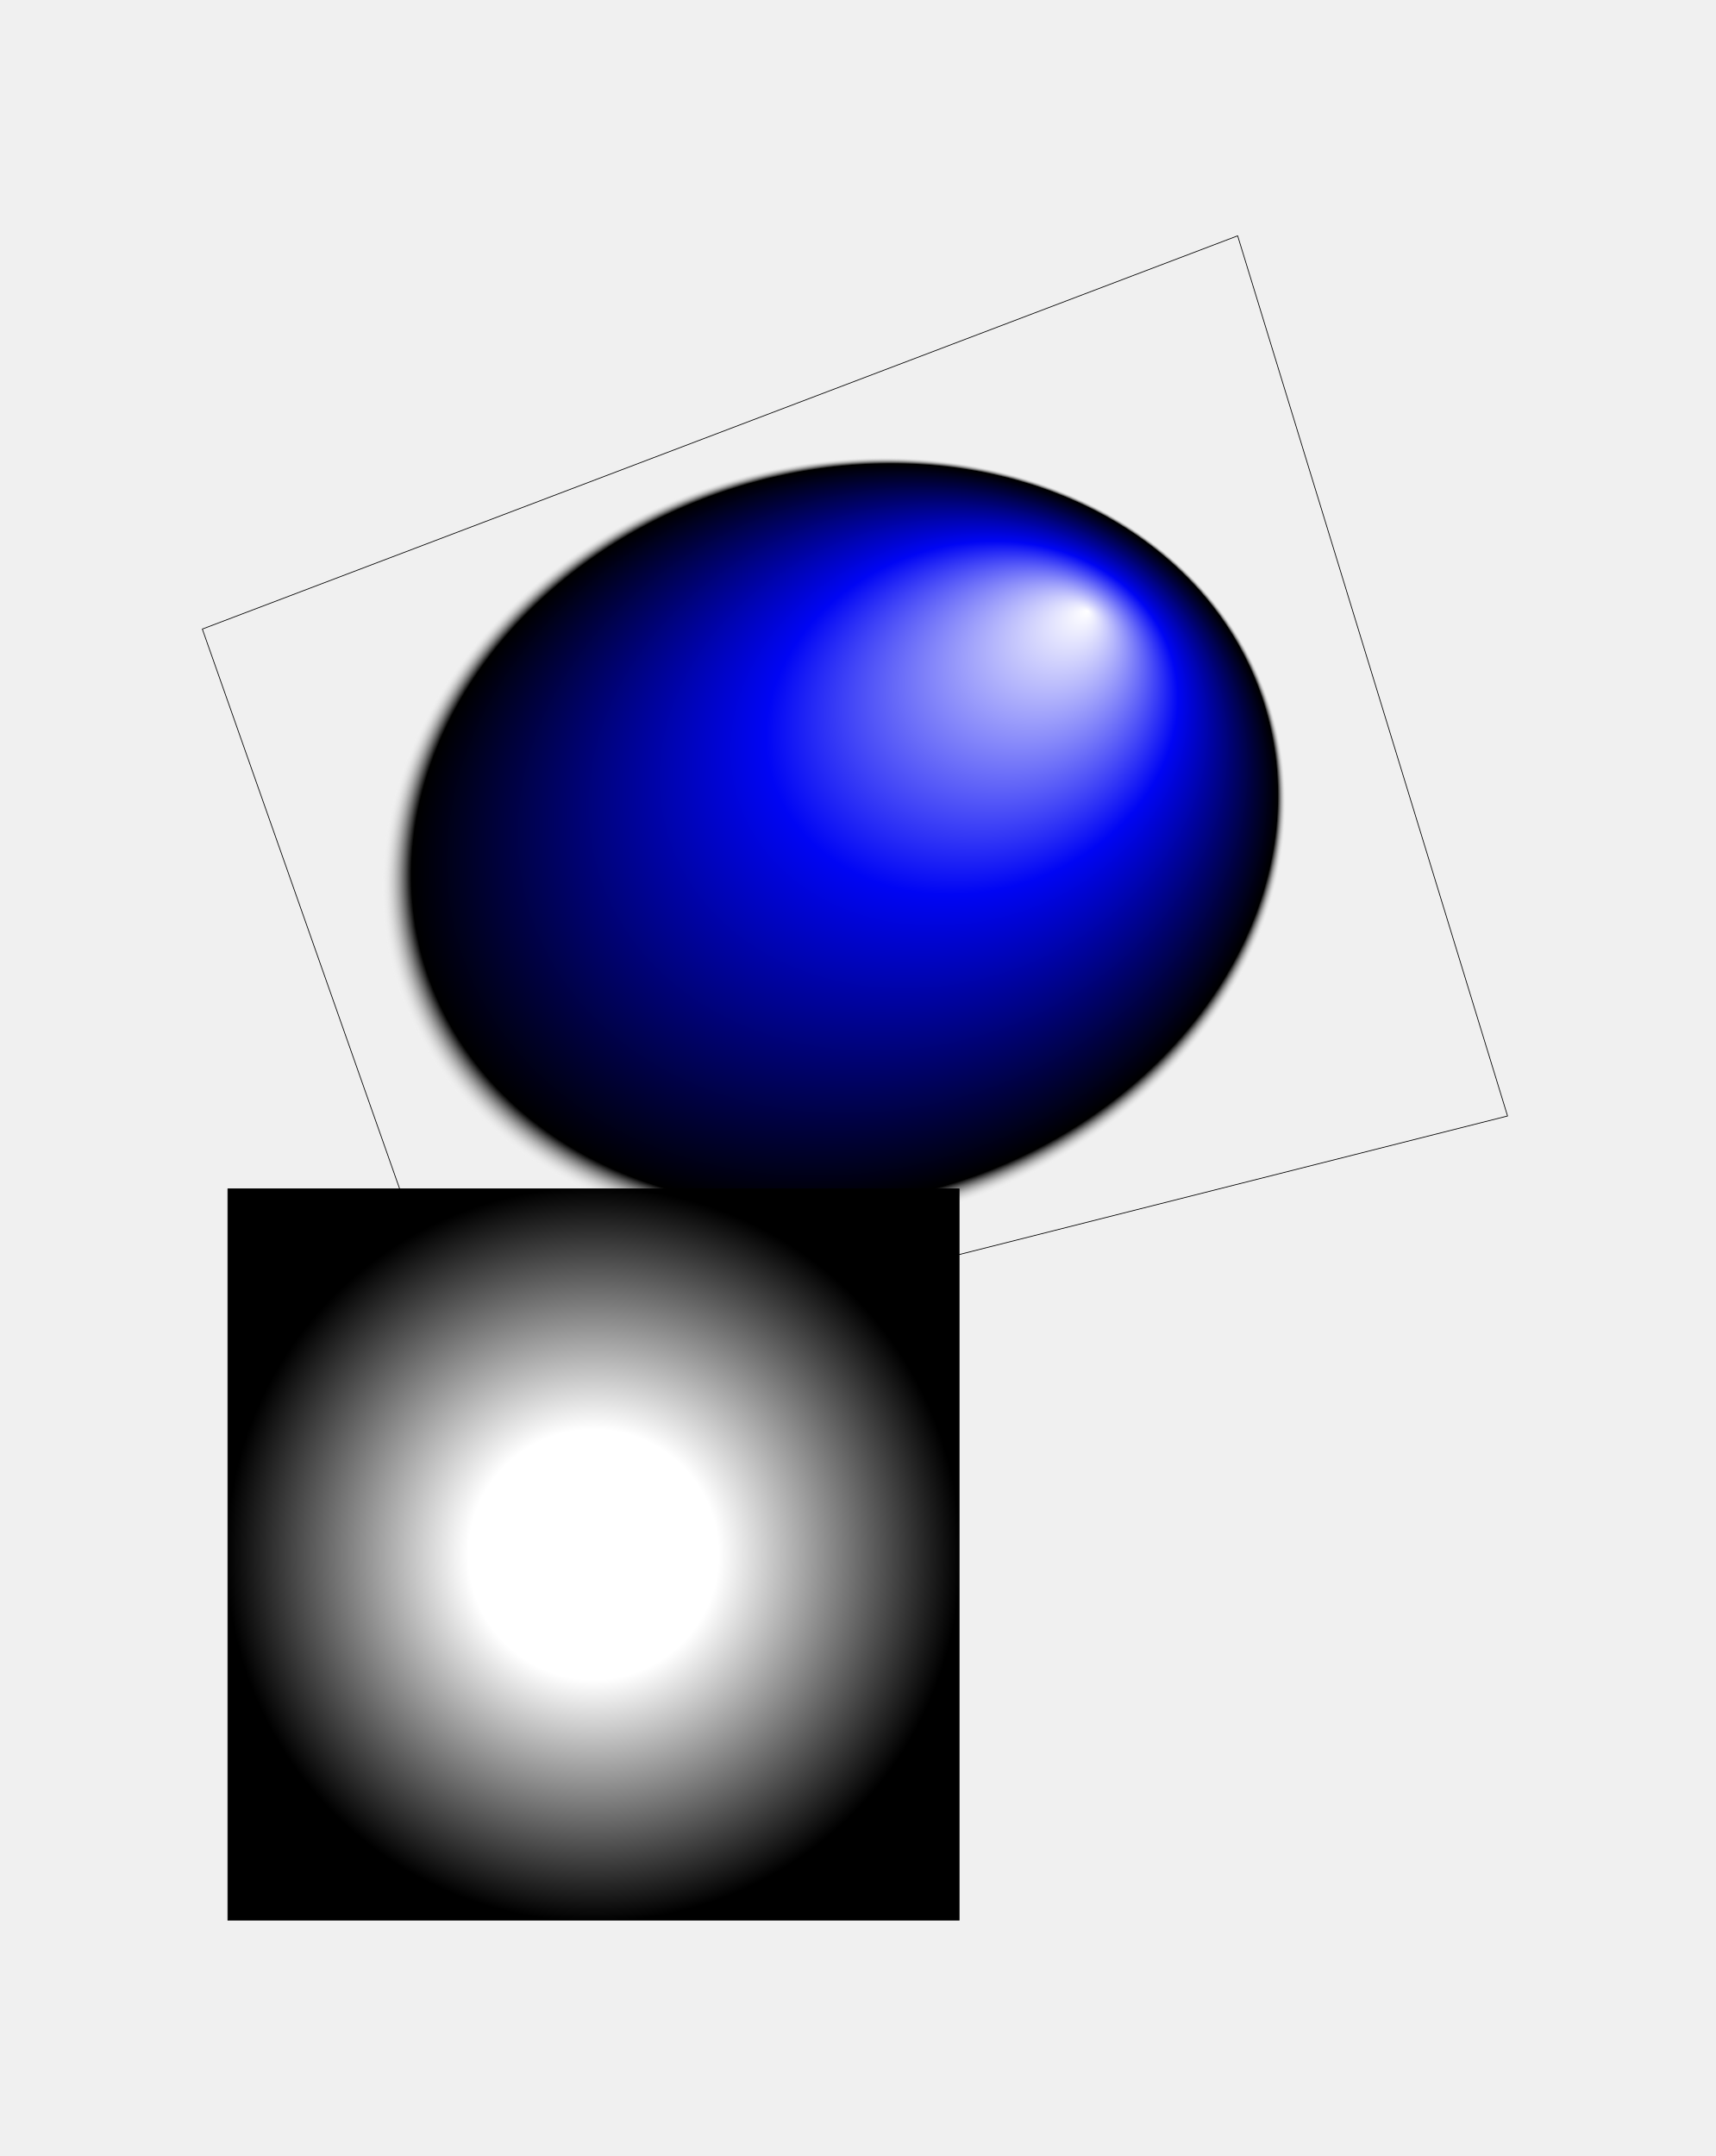
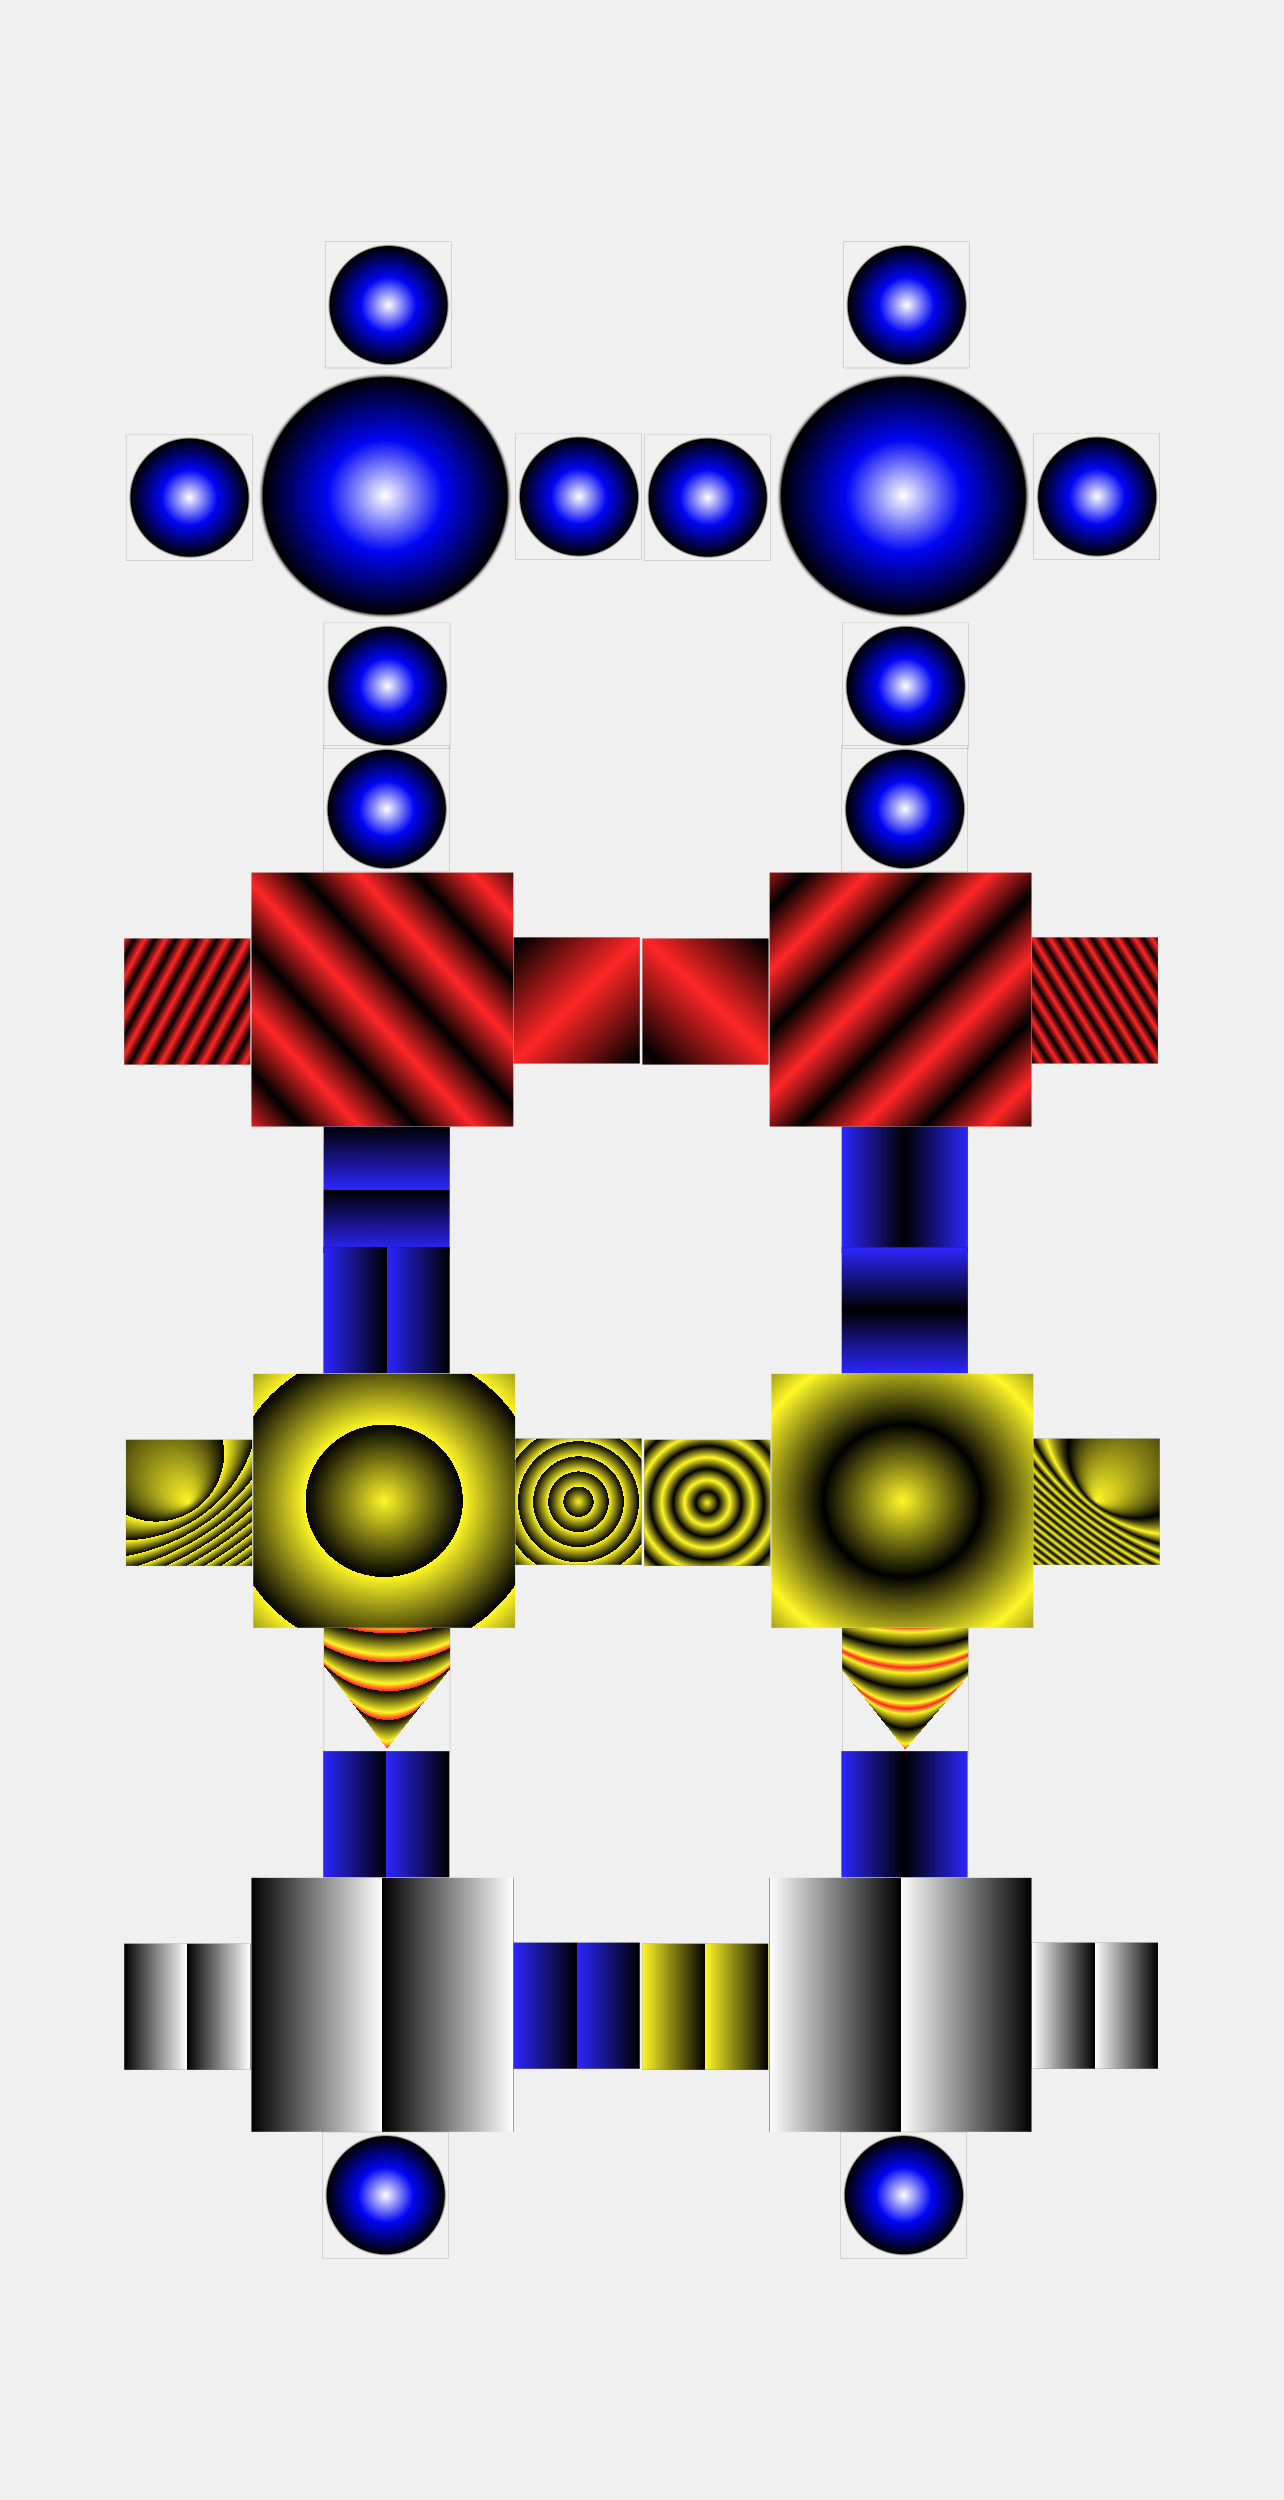
- <svg xmlns="http://www.w3.org/2000/svg" width="100%" height="100%" version="1.1" style="stroke-linecap: round; stroke-linejoin: round;" viewBox="-984.603 -1427.002 2332.048 2930.418">
-   <polygon id="P-1c-9189eb" points="25.784,47.466 45.254,1128.083 1500.68,1235.171 1529.886,-15.813" style="stroke: rgb(0, 0, 0); stroke-opacity: 1; fill: url(&quot;#SvgjsRadialGradient3561&quot;); fill-opacity: 1;" transform="matrix(0.9489495,-0.3154281,0.3154281,0.9489495,-749.0146,-608.9128)" data-fill="#ffffff" data-fill-opacity="1" />
-   <rect id="R-12-84bbed" width="994" height="994" style="stroke: rgb(0, 0, 0); stroke-opacity: 1; fill: url(&quot;#SvgjsRadialGradient1522&quot;); fill-opacity: 1;" transform="matrix(1,0,0,1,-674.8525,188.9009)" data-fill="#ffffff" data-fill-opacity="1" />
+ <svg xmlns="http://www.w3.org/2000/svg" width="100%" height="100%" version="1.1" style="stroke-linecap: round; stroke-linejoin: round;" viewBox="-3060.215 -3930.585 10125.939 19716.379">
+   <polygon id="P-1c-9189eb" points="-95.085,-728.005 -95.085,1274.825 1970.179,1274.825 1970.179,-728.005" style="stroke: rgb(0, 0, 0); stroke-opacity: 1; fill: url(&quot;#SvgjsRadialGradient3561&quot;); fill-opacity: 1; stroke-width: 0;" data-fill="#ffffff" data-fill-opacity="1" transform="matrix(1,0,0,1,-968.02,-295.7564)" />
+   <rect id="R-12-84bbed" width="994" height="994" style="stroke: rgb(0, 0, 0); stroke-opacity: 1; fill: url(&quot;#SvgjsRadialGradient3561&quot;); fill-opacity: 1;" data-fill="#ffffff" data-fill-opacity="1" transform="matrix(1,0,0,1,1005.054,-512.3292)" />
+   <rect id="R-87-44baef" width="994" height="994" style="stroke: rgb(0, 0, 0); stroke-opacity: 1; fill: url(&quot;#SvgjsRadialGradient3561&quot;); fill-opacity: 1;" data-fill="#ffffff" data-fill-opacity="1" transform="matrix(1,0,0,1,-496.6806,-2022.548)" />
+   <rect id="R-8f-4b0863" width="994" height="994" style="stroke: rgb(0, 0, 0); stroke-opacity: 1; fill: url(&quot;#SvgjsRadialGradient3561&quot;); fill-opacity: 1;" data-fill="#ffffff" data-fill-opacity="1" transform="matrix(1,0,0,1,-2066.29,-503.8448)" />
+   <rect id="R-0f-5b20b0" width="994" height="994" style="stroke: rgb(0, 0, 0); stroke-opacity: 1; fill: url(&quot;#SvgjsRadialGradient3561&quot;); fill-opacity: 1;" data-fill="#ffffff" data-fill-opacity="1" transform="matrix(1,0,0,1,-505.1651,980.9209)" />
+   <polygon id="P-ac-ac32bd" points="-95.085,-728.005 -95.085,1274.825 1970.179,1274.825 1970.179,-728.005" style="stroke: rgb(0, 0, 0); stroke-opacity: 1; fill: url(&quot;#SvgjsRadialGradient3561&quot;); fill-opacity: 1; stroke-width: 0;" data-fill="#ffffff" data-fill-opacity="1" transform="matrix(1,0,0,1,3118.72,-295.7564)" />
+   <rect id="R-2b-cc51ce" width="994" height="994" style="stroke: rgb(0, 0, 0); stroke-opacity: 1; fill: url(&quot;#SvgjsRadialGradient3561&quot;); fill-opacity: 1;" data-fill="#ffffff" data-fill-opacity="1" transform="matrix(1,0,0,1,5091.794,-512.3292)" />
+   <rect id="R-92-bd6faa" width="994" height="994" style="stroke: rgb(0, 0, 0); stroke-opacity: 1; fill: url(&quot;#SvgjsRadialGradient3561&quot;); fill-opacity: 1;" data-fill="#ffffff" data-fill-opacity="1" transform="matrix(1,0,0,1,3590.06,-2022.548)" />
+   <rect id="R-e5-0e4681" width="994" height="994" style="stroke: rgb(0, 0, 0); stroke-opacity: 1; fill: url(&quot;#SvgjsRadialGradient3561&quot;); fill-opacity: 1;" data-fill="#ffffff" data-fill-opacity="1" transform="matrix(1,0,0,1,2020.45,-503.8448)" />
+   <rect id="R-d9-53553a" width="994" height="994" style="stroke: rgb(0, 0, 0); stroke-opacity: 1; fill: url(&quot;#SvgjsRadialGradient3561&quot;); fill-opacity: 1;" data-fill="#ffffff" data-fill-opacity="1" transform="matrix(1,0,0,1,3581.575,980.9209)" />
+   <polygon id="P-b3-90c458" points="-95.085,-728.005 -95.085,1274.825 1970.179,1274.825 1970.179,-728.005" style="stroke: rgb(0, 0, 0); stroke-opacity: 1; fill: url(&quot;#SvgjsLinearGradient1642&quot;); fill-opacity: 1; stroke-width: 0;" data-fill="#ffffff" data-fill-opacity="1" transform="matrix(1,0,0,1,3104.725,3679.017)" />
+   <rect id="R-42-bd7418" width="994" height="994" style="stroke: rgb(0, 0, 0); stroke-opacity: 1; fill: url(&quot;#SvgjsLinearGradient1645&quot;); fill-opacity: 1;" data-fill="#ffffff" data-fill-opacity="1" transform="matrix(1,0,0,1,5077.799,3462.445)" />
+   <rect id="R-57-a1d3c1" width="994" height="994" style="stroke: rgb(0, 0, 0); stroke-opacity: 1; fill: url(&quot;#SvgjsRadialGradient3561&quot;); fill-opacity: 1;" data-fill="#ffffff" data-fill-opacity="1" transform="matrix(1,0,0,1,3576.064,1952.226)" />
+   <rect id="R-58-716c84" width="994" height="994" style="stroke: rgb(0, 0, 0); stroke-opacity: 1; fill: url(&quot;#SvgjsLinearGradient1639&quot;); fill-opacity: 1;" data-fill="#ffffff" data-fill-opacity="1" transform="matrix(1,0,0,1,2006.455,3470.929)" />
+   <rect id="R-d2-c6897e" width="994" height="994" style="stroke: rgb(0, 0, 0); stroke-opacity: 1; fill: url(&quot;#SvgjsLinearGradient4002&quot;); fill-opacity: 1;" data-fill="#ffffff" data-fill-opacity="1" transform="matrix(1,0,0,1,3578.82,4955.695)" />
+   <polygon id="P-c4-627f09" points="-95.085,-728.005 -95.085,1274.825 1970.179,1274.825 1970.179,-728.005" style="stroke: rgb(0, 0, 0); stroke-opacity: 1; fill: url(&quot;#SvgjsLinearGradient1633&quot;); fill-opacity: 1; stroke-width: 0;" data-fill="#ffffff" data-fill-opacity="1" transform="matrix(1,0,0,1,-982.0157,3679.017)" />
+   <rect id="R-b9-494d30" width="994" height="994" style="stroke: rgb(0, 0, 0); stroke-opacity: 1; fill: url(&quot;#SvgjsLinearGradient1636&quot;); fill-opacity: 1;" data-fill="#ffffff" data-fill-opacity="1" transform="matrix(1,0,0,1,991.0581,3462.445)" />
+   <rect id="R-cb-a8feee" width="994" height="994" style="stroke: rgb(0, 0, 0); stroke-opacity: 1; fill: url(&quot;#SvgjsRadialGradient3561&quot;); fill-opacity: 1;" data-fill="#ffffff" data-fill-opacity="1" transform="matrix(1,0,0,1,-510.6763,1952.226)" />
+   <rect id="R-f3-112aec" width="994" height="994" style="stroke: rgb(0, 0, 0); stroke-opacity: 1; fill: url(&quot;#SvgjsLinearGradient1630&quot;); fill-opacity: 1;" data-fill="#ffffff" data-fill-opacity="1" transform="matrix(1,0,0,1,-2080.286,3470.929)" />
+   <rect id="R-e9-8ce6fa" width="994" height="994" style="stroke: rgb(0, 0, 0); stroke-opacity: 1; fill: url(&quot;#SvgjsLinearGradient2231&quot;); fill-opacity: 1;" data-fill="#ffffff" data-fill-opacity="1" transform="matrix(0.002817862,-0.999996,0.999996,0.002817862,-509.3192,5948.292)" />
+   <polygon id="P-7c-b5b718" points="-95.085,-728.005 -95.085,1274.825 1970.179,1274.825 1970.179,-728.005" style="stroke: rgb(0, 0, 0); stroke-opacity: 1; fill: url(&quot;#SvgjsRadialGradient1760&quot;); fill-opacity: 1; stroke-width: 0;" data-fill="#ffffff" data-fill-opacity="1" transform="matrix(1,0,0,1,-968.0227,7632.304)" />
+   <rect id="R-20-02823d" width="994" height="994" style="stroke: rgb(0, 0, 0); stroke-opacity: 1; fill: url(&quot;#SvgjsRadialGradient1766&quot;); fill-opacity: 1;" data-fill="#ffffff" data-fill-opacity="1" transform="matrix(1,0,0,1,1005.054,7415.732)" />
+   <rect id="R-ba-e319d0" width="994" height="994" style="stroke: rgb(0, 0, 0); stroke-opacity: 1; fill: url(&quot;#SvgjsLinearGradient2231&quot;); fill-opacity: 1;" data-fill="#ffffff" data-fill-opacity="1" transform="matrix(1,0,0,1,-507.9207,5905.513)" />
+   <rect id="R-78-4c8e4b" width="994" height="994" style="stroke: rgb(0, 0, 0); stroke-opacity: 1; fill: url(&quot;#SvgjsRadialGradient1763&quot;); fill-opacity: 1;" data-fill="#ffffff" data-fill-opacity="1" transform="matrix(1,0,0,1,-2066.29,7424.216)" />
+   <rect id="R-2f-c32983" width="994" height="994" style="stroke: rgb(0, 0, 0); stroke-opacity: 1; fill: url(&quot;#SvgjsRadialGradient2074&quot;); fill-opacity: 1;" data-fill="#ffffff" data-fill-opacity="1" transform="matrix(1,0,0,1,-505.1651,8908.984)" />
+   <polygon id="P-78-fde8c9" points="-95.085,-728.005 -95.085,1274.825 1970.179,1274.825 1970.179,-728.005" style="stroke: rgb(0, 0, 0); stroke-opacity: 1; fill: url(&quot;#SvgjsRadialGradient1772&quot;); fill-opacity: 1; stroke-width: 0;" data-fill="#ffffff" data-fill-opacity="1" transform="matrix(1,0,0,1,3118.72,7632.304)" />
+   <rect id="R-70-93e675" width="994" height="994" style="stroke: rgb(0, 0, 0); stroke-opacity: 1; fill: url(&quot;#SvgjsRadialGradient1775&quot;); fill-opacity: 1;" data-fill="#ffffff" data-fill-opacity="1" transform="matrix(1,0,0,1,5091.794,7415.732)" />
+   <rect id="R-78-bd5b7d" width="994" height="994" style="stroke: rgb(0, 0, 0); stroke-opacity: 1; fill: url(&quot;#SvgjsLinearGradient4005&quot;); fill-opacity: 1;" data-fill="#ffffff" data-fill-opacity="1" transform="matrix(3.0531133177191805e-16,1,-1,3.0531133177191805e-16,4572.82,5905.513)" />
+   <rect id="R-f4-c5473e" width="994" height="994" style="stroke: rgb(0, 0, 0); stroke-opacity: 1; fill: url(&quot;#SvgjsRadialGradient1769&quot;); fill-opacity: 1;" data-fill="#ffffff" data-fill-opacity="1" transform="matrix(1,0,0,1,2020.45,7424.216)" />
+   <rect id="R-0f-ad4030" width="994" height="994" style="stroke: rgb(0, 0, 0); stroke-opacity: 1; fill: url(&quot;#SvgjsRadialGradient2077&quot;); fill-opacity: 1;" data-fill="#ffffff" data-fill-opacity="1" transform="matrix(1,0,0,1,3581.575,8908.984)" />
+   <polygon id="P-d7-a06ea5" points="-95.085,-728.005 -95.085,1274.825 1970.179,1274.825 1970.179,-728.005" style="stroke: rgb(0, 0, 0); stroke-opacity: 1; fill: url(&quot;#SvgjsLinearGradient1945&quot;); fill-opacity: 1; stroke-width: 0;" data-fill="#ffffff" data-fill-opacity="1" transform="matrix(1,0,0,1,3104.725,11607.079)" />
+   <rect id="R-83-8ebd25" width="994" height="994" style="stroke: rgb(0, 0, 0); stroke-opacity: 1; fill: url(&quot;#SvgjsLinearGradient1948&quot;); fill-opacity: 1;" data-fill="#ffffff" data-fill-opacity="1" transform="matrix(1,0,0,1,5077.799,11390.506)" />
+   <rect id="R-42-4e54e4" width="994" height="994" style="stroke: rgb(0, 0, 0); stroke-opacity: 1; fill: url(&quot;#SvgjsLinearGradient4008&quot;); fill-opacity: 1;" data-fill="#ffffff" data-fill-opacity="1" transform="matrix(1,0,0,1,3576.064,9880.287)" />
+   <rect id="R-6b-388ea8" width="994" height="994" style="stroke: rgb(0, 0, 0); stroke-opacity: 1; fill: url(&quot;#SvgjsLinearGradient1942&quot;); fill-opacity: 1;" data-fill="#ffffff" data-fill-opacity="1" transform="matrix(1,0,0,1,2006.455,11398.991)" />
+   <rect id="R-d5-f7b6ea" width="994" height="994" style="stroke: rgb(0, 0, 0); stroke-opacity: 1; fill: url(&quot;#SvgjsRadialGradient3561&quot;); fill-opacity: 1;" data-fill="#ffffff" data-fill-opacity="1" transform="matrix(1,0,0,1,3567.58,12883.757)" />
+   <polygon id="P-4b-4c41b4" points="-95.085,-728.005 -95.085,1274.825 1970.179,1274.825 1970.179,-728.005" style="stroke: rgb(0, 0, 0); stroke-opacity: 1; fill: url(&quot;#SvgjsLinearGradient1936&quot;); fill-opacity: 1; stroke-width: 0;" data-fill="#ffffff" data-fill-opacity="1" transform="matrix(1,0,0,1,-982.0184,11607.079)" />
+   <rect id="R-e9-79fcfc" width="994" height="994" style="stroke: rgb(0, 0, 0); stroke-opacity: 1; fill: url(&quot;#SvgjsLinearGradient1939&quot;); fill-opacity: 1;" data-fill="#ffffff" data-fill-opacity="1" transform="matrix(1,0,0,1,991.0581,11390.506)" />
+   <rect id="R-21-9b2292" width="994" height="994" style="stroke: rgb(0, 0, 0); stroke-opacity: 1; fill: url(&quot;#SvgjsLinearGradient3800&quot;); fill-opacity: 1;" data-fill="#ffffff" data-fill-opacity="1" transform="matrix(1,0,0,1,-510.6763,9880.287)" />
+   <rect id="R-10-f44f5f" width="994" height="994" style="stroke: rgb(0, 0, 0); stroke-opacity: 1; fill: url(&quot;#SvgjsLinearGradient1933&quot;); fill-opacity: 1;" data-fill="#ffffff" data-fill-opacity="1" transform="matrix(1,0,0,1,-2080.286,11398.991)" />
+   <rect id="R-ae-cbdc6a" width="994" height="994" style="stroke: rgb(0, 0, 0); stroke-opacity: 1; fill: url(&quot;#SvgjsRadialGradient3561&quot;); fill-opacity: 1;" data-fill="#ffffff" data-fill-opacity="1" transform="matrix(1,0,0,1,-519.1608,12883.757)" />
  <defs id="SvgjsDefs1335">
-     <radialGradient id="SvgjsRadialGradient3561" fx="0.762" fy="0.335" cx="0.48" cy="0.49" r="0.411">
+     <radialGradient id="SvgjsRadialGradient3561" fx="0.504" fy="0.501" cx="0.504" cy="0.501" r="0.486">
      <stop id="SvgjsStop3562" stop-opacity="1" stop-color="#ffffff" offset="0" />
      <stop id="SvgjsStop3563" stop-opacity="1" stop-color="#0005f4" offset="0.455" />
      <stop id="SvgjsStop3564" stop-opacity="1" stop-color="#000000" offset="0.957" />
      <stop id="SvgjsStop3565" stop-opacity="0" stop-color="#ffffff" offset="1" />
    </radialGradient>
-     <radialGradient id="SvgjsRadialGradient1522">
-       <stop id="SvgjsStop1523" stop-opacity="1" stop-color="#ffffff" offset="0" />
-       <stop id="SvgjsStop1524" stop-opacity="1" stop-color="#ffffff" offset="0.341" />
-       <stop id="SvgjsStop1525" stop-opacity="1" stop-color="#000000" offset="1" />
+     <linearGradient id="SvgjsLinearGradient1630" spreadMethod="reflect" x1="7.579503658946866e-8" y1="-3.070178514298022e-8" x2="0.064" y2="0.034">
+       <stop id="SvgjsStop1631" stop-opacity="1" stop-color="#ff2626" offset="0" />
+       <stop id="SvgjsStop1632" stop-opacity="1" stop-color="#000000" offset="1" />
+     </linearGradient>
+     <linearGradient id="SvgjsLinearGradient1633" spreadMethod="reflect" x1="0.438" y1="0.535" x2="0.561" y2="0.426">
+       <stop id="SvgjsStop1634" stop-opacity="1" stop-color="#ff2626" offset="0" />
+       <stop id="SvgjsStop1635" stop-opacity="1" stop-color="#000000" offset="1" />
+     </linearGradient>
+     <linearGradient id="SvgjsLinearGradient1636" spreadMethod="reflect" x1="0.508" y1="0.497" x2="0.974" y2="0.971">
+       <stop id="SvgjsStop1637" stop-opacity="1" stop-color="#ff2626" offset="0" />
+       <stop id="SvgjsStop1638" stop-opacity="1" stop-color="#000000" offset="1" />
+     </linearGradient>
+     <linearGradient id="SvgjsLinearGradient1639" spreadMethod="reflect" x1="0.531" y1="0.486" x2="0.973" y2="0.022">
+       <stop id="SvgjsStop1640" stop-opacity="1" stop-color="#ff2626" offset="0" />
+       <stop id="SvgjsStop1641" stop-opacity="1" stop-color="#000000" offset="1" />
+     </linearGradient>
+     <linearGradient id="SvgjsLinearGradient1642" spreadMethod="reflect" x1="0.439" y1="0.423" x2="0.561" y2="0.541">
+       <stop id="SvgjsStop1643" stop-opacity="1" stop-color="#ff2626" offset="0" />
+       <stop id="SvgjsStop1644" stop-opacity="1" stop-color="#000000" offset="1" />
+     </linearGradient>
+     <linearGradient id="SvgjsLinearGradient1645" spreadMethod="reflect" x1="0.057" y1="0.086" x2="0.106" y2="0.056">
+       <stop id="SvgjsStop1646" stop-opacity="1" stop-color="#ff2626" offset="0" />
+       <stop id="SvgjsStop1647" stop-opacity="1" stop-color="#000000" offset="1" />
+     </linearGradient>
+     <radialGradient id="SvgjsRadialGradient1760" spreadMethod="repeat" r="0.3" fx="0.5" fy="0.5" cx="0.5" cy="0.5">
+       <stop id="SvgjsStop1788" stop-opacity="1" stop-color="#fff726" offset="0" />
+       <stop id="SvgjsStop1789" stop-opacity="1" stop-color="#000000" offset="1" />
    </radialGradient>
+     <radialGradient id="SvgjsRadialGradient1763" spreadMethod="repeat" r="0.539" fx="0.5" fy="0.5" cx="0.239" cy="0.11">
+       <stop id="SvgjsStop1790" stop-opacity="1" stop-color="#fff726" offset="0" />
+       <stop id="SvgjsStop1791" stop-opacity="1" stop-color="#000000" offset="1" />
+     </radialGradient>
+     <radialGradient id="SvgjsRadialGradient1766" spreadMethod="repeat" r="0.12" fx="0.5" fy="0.5" cx="0.5" cy="0.5">
+       <stop id="SvgjsStop1792" stop-opacity="1" stop-color="#fff726" offset="0" />
+       <stop id="SvgjsStop1793" stop-opacity="1" stop-color="#000000" offset="1" />
+     </radialGradient>
+     <radialGradient id="SvgjsRadialGradient1769" spreadMethod="reflect" r="0.09" fx="0.5" fy="0.5" cx="0.5" cy="0.5">
+       <stop id="SvgjsStop1794" stop-opacity="1" stop-color="#fff726" offset="0" />
+       <stop id="SvgjsStop1795" stop-opacity="1" stop-color="#000000" offset="1" />
+     </radialGradient>
+     <radialGradient id="SvgjsRadialGradient1772" spreadMethod="reflect" r="0.3" fx="0.5" fy="0.5" cx="0.5" cy="0.5">
+       <stop id="SvgjsStop1796" stop-opacity="1" stop-color="#fff726" offset="0" />
+       <stop id="SvgjsStop1797" stop-opacity="1" stop-color="#000000" offset="1" />
+     </radialGradient>
+     <radialGradient id="SvgjsRadialGradient1775" spreadMethod="reflect" r="0.534" fx="0.5" fy="0.5" cx="0.81" cy="0.097">
+       <stop id="SvgjsStop1798" stop-opacity="1" stop-color="#fff726" offset="0" />
+       <stop id="SvgjsStop1799" stop-opacity="1" stop-color="#000000" offset="1" />
+     </radialGradient>
+     <linearGradient id="SvgjsLinearGradient1933" spreadMethod="repeat" x1="0" y1="0" x2="0.5" y2="0">
+       <stop id="SvgjsStop4318" stop-opacity="1" stop-color="#000000" offset="0" />
+       <stop id="SvgjsStop4319" stop-opacity="1" stop-color="#ffffff" offset="1" />
+     </linearGradient>
+     <linearGradient id="SvgjsLinearGradient1936" spreadMethod="repeat" x1="0" y1="0" x2="0.5" y2="0">
+       <stop id="SvgjsStop4320" stop-opacity="1" stop-color="#000000" offset="0" />
+       <stop id="SvgjsStop4321" stop-opacity="1" stop-color="#ffffff" offset="1" />
+     </linearGradient>
+     <linearGradient id="SvgjsLinearGradient1939" spreadMethod="repeat" x1="0" y1="0" x2="0.5" y2="0">
+       <stop id="SvgjsStop5860" stop-opacity="1" stop-color="#2b26ff" offset="0" />
+       <stop id="SvgjsStop5861" stop-opacity="1" stop-color="#000000" offset="1" />
+     </linearGradient>
+     <linearGradient id="SvgjsLinearGradient1942" spreadMethod="repeat" x1="0" y1="0" x2="0.5" y2="0">
+       <stop id="SvgjsStop1943" stop-opacity="1" stop-color="#fff726" offset="0" />
+       <stop id="SvgjsStop1944" stop-opacity="1" stop-color="#000000" offset="1" />
+     </linearGradient>
+     <linearGradient id="SvgjsLinearGradient1945" spreadMethod="repeat" x1="0" y1="0" x2="0.5" y2="0">
+       <stop id="SvgjsStop3812" stop-opacity="1" stop-color="#ffffff" offset="0" />
+       <stop id="SvgjsStop3813" stop-opacity="1" stop-color="#000000" offset="1" />
+     </linearGradient>
+     <linearGradient id="SvgjsLinearGradient1948" spreadMethod="repeat" x1="0" y1="0" x2="0.5" y2="0">
+       <stop id="SvgjsStop3810" stop-opacity="1" stop-color="#ffffff" offset="0" />
+       <stop id="SvgjsStop3811" stop-opacity="1" stop-color="#000000" offset="1" />
+     </linearGradient>
+     <radialGradient id="SvgjsRadialGradient2074" spreadMethod="repeat" fx="0.5" fy="0.958" cx="0.506" cy="0.366" r="0.363">
+       <stop id="SvgjsStop3582" stop-opacity="1" stop-color="#ff2626" offset="0" />
+       <stop id="SvgjsStop3583" stop-opacity="1" stop-color="#fff726" offset="0.255" />
+       <stop id="SvgjsStop3584" stop-opacity="1" stop-color="#000000" offset="1" />
+     </radialGradient>
+     <radialGradient id="SvgjsRadialGradient2077" spreadMethod="reflect" fx="0.5" fy="0.963" cx="0.508" cy="0.516" r="0.285">
+       <stop id="SvgjsStop3585" stop-opacity="1" stop-color="#ff2626" offset="0" />
+       <stop id="SvgjsStop3586" stop-opacity="1" stop-color="#fff726" offset="0.255" />
+       <stop id="SvgjsStop3587" stop-opacity="1" stop-color="#000000" offset="1" />
+     </radialGradient>
+     <linearGradient id="SvgjsLinearGradient2231" spreadMethod="repeat" x1="0" y1="0" x2="0.5" y2="0">
+       <stop id="SvgjsStop3695" stop-opacity="1" stop-color="#2b26ff" offset="0" />
+       <stop id="SvgjsStop3696" stop-opacity="1" stop-color="#000000" offset="1" />
+     </linearGradient>
+     <linearGradient id="SvgjsLinearGradient2234" spreadMethod="reflect" x1="0" y1="0" x2="0.5" y2="0">
+       <stop id="SvgjsStop3693" stop-opacity="1" stop-color="#2b26ff" offset="0" />
+       <stop id="SvgjsStop3694" stop-opacity="1" stop-color="#000000" offset="1" />
+     </linearGradient>
+     <linearGradient id="SvgjsLinearGradient3800" spreadMethod="repeat" x1="0" y1="0" x2="0.5" y2="0">
+       <stop id="SvgjsStop3801" stop-opacity="1" stop-color="#2b26ff" offset="0" />
+       <stop id="SvgjsStop3802" stop-opacity="1" stop-color="#000000" offset="1" />
+     </linearGradient>
+     <linearGradient id="SvgjsLinearGradient4002" spreadMethod="reflect" x1="0" y1="0" x2="0.5" y2="0">
+       <stop id="SvgjsStop4003" stop-opacity="1" stop-color="#2b26ff" offset="0" />
+       <stop id="SvgjsStop4004" stop-opacity="1" stop-color="#000000" offset="1" />
+     </linearGradient>
+     <linearGradient id="SvgjsLinearGradient4005" spreadMethod="reflect" x1="0" y1="0" x2="0.5" y2="0">
+       <stop id="SvgjsStop4006" stop-opacity="1" stop-color="#2b26ff" offset="0" />
+       <stop id="SvgjsStop4007" stop-opacity="1" stop-color="#000000" offset="1" />
+     </linearGradient>
+     <linearGradient id="SvgjsLinearGradient4008" spreadMethod="reflect" x1="0" y1="0" x2="0.5" y2="0">
+       <stop id="SvgjsStop4009" stop-opacity="1" stop-color="#2b26ff" offset="0" />
+       <stop id="SvgjsStop4010" stop-opacity="1" stop-color="#000000" offset="1" />
+     </linearGradient>
  </defs>
</svg>
